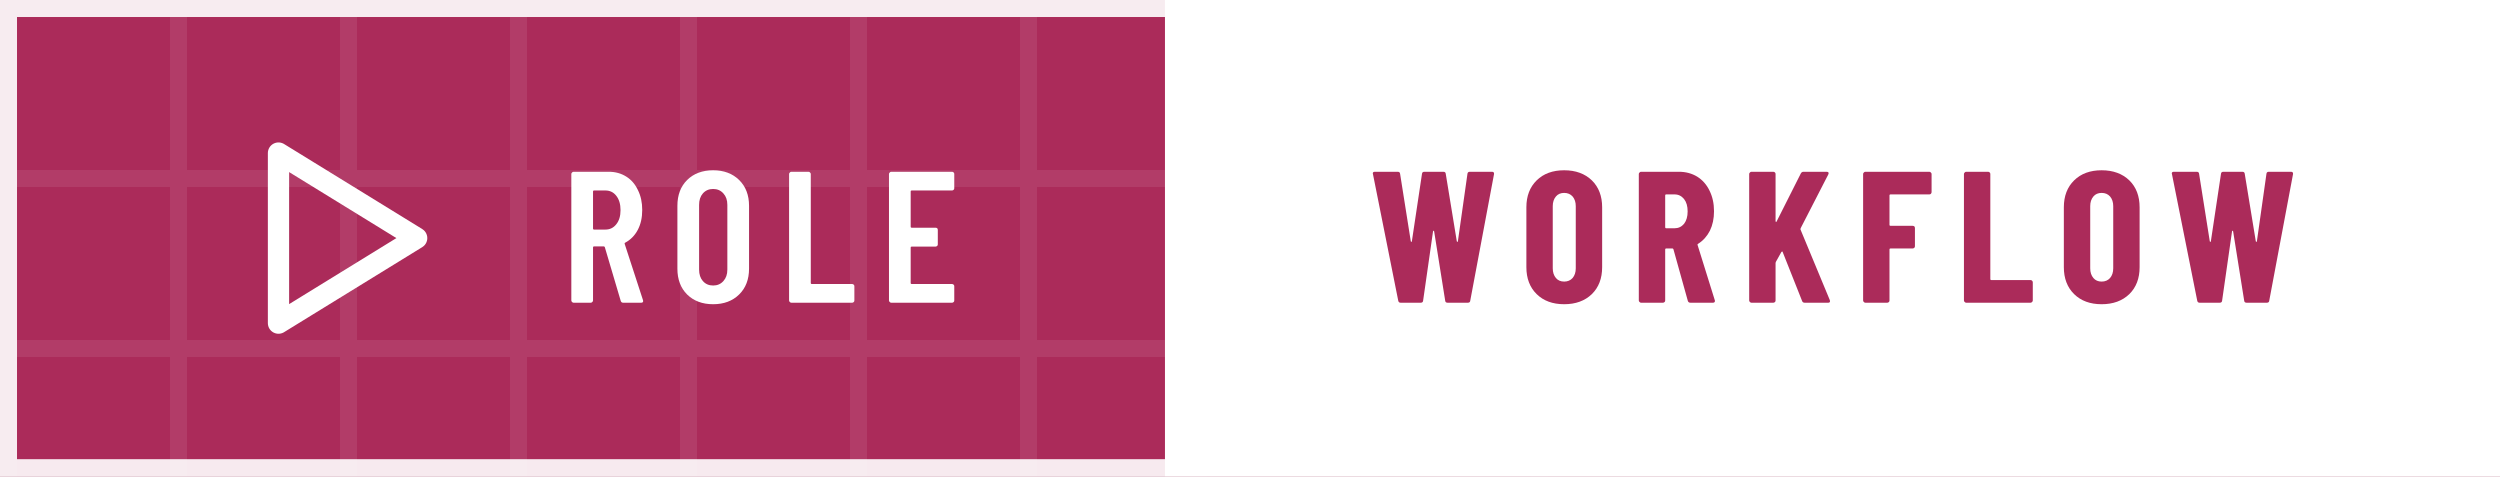
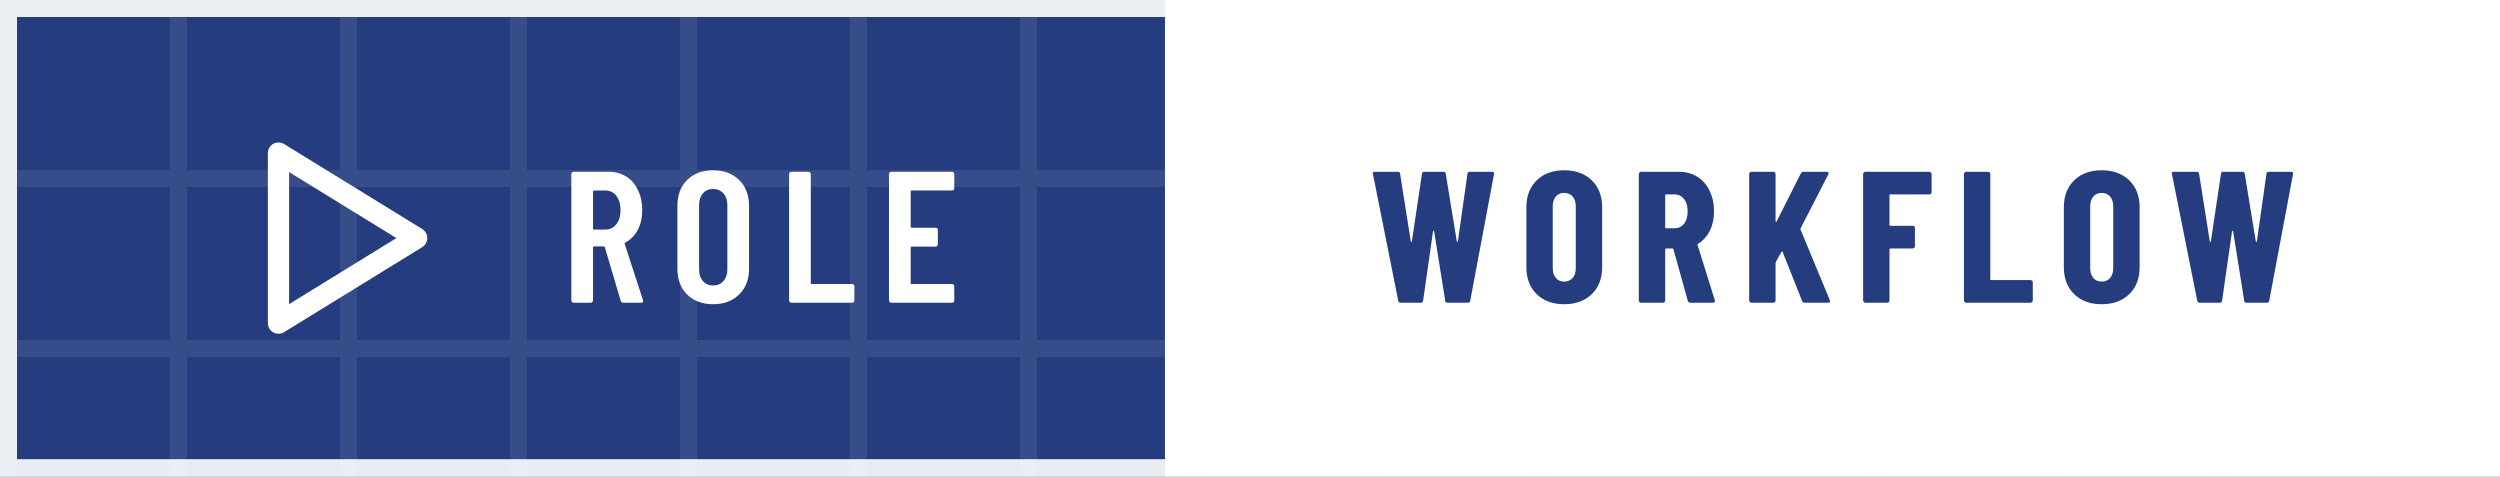
<svg xmlns="http://www.w3.org/2000/svg" width="147" height="28" viewBox="0 0 147 28" role="img" aria-label="Role: Workflow">
  <defs>
-     <pattern id="p67d646" width="10" height="10" patternUnits="userSpaceOnUse">
+     <pattern id="p897fd6" width="10" height="10" patternUnits="userSpaceOnUse">
      <path d="M10 .5H.5V10" fill="none" stroke="#FFFFFF" stroke-opacity=".085" />
    </pattern>
-     <path id="m69-67d646" d="M391 600H175Q170 600 170 595V406Q170 401 175 401H303Q308 401 312 398Q315 394 315 389V312Q315 307 312 304Q308 300 303 300H175Q170 300 170 295V105Q170 100 175 100H391Q396 100 400 96Q403 93 403 88V12Q403 7 400 4Q396 0 391 0H66Q61 0 58 4Q54 7 54 12V688Q54 693 58 696Q61 700 66 700H391Q396 700 400 696Q403 693 403 688V612Q403 607 400 604Q396 600 391 600Z" />
-     <path id="m76-67d646" d="M54 12V688Q54 693 58 696Q61 700 66 700H158Q163 700 166 696Q170 693 170 688V105Q170 100 175 100H391Q396 100 400 96Q403 93 403 88V12Q403 7 400 4Q396 0 391 0H66Q61 0 58 4Q54 7 54 12Z" />
-     <path id="m79-67d646" d="M42 182V518Q42 604 94 656Q147 708 233 708Q319 708 372 656Q425 604 425 518V182Q425 96 372 44Q319 -8 233 -8Q147 -8 94 44Q42 96 42 182ZM309 177V523Q309 561 288 584Q267 608 233 608Q199 608 178 584Q158 561 158 523V177Q158 139 178 116Q199 92 233 92Q267 92 288 116Q309 139 309 177Z" />
-     <path id="m82-67d646" d="M318 10 233 297Q231 301 228 301H175Q170 301 170 296V12Q170 7 166 4Q163 0 158 0H66Q61 0 58 4Q54 7 54 12V688Q54 693 58 696Q61 700 66 700H254Q307 700 348 674Q388 649 410 602Q433 556 433 496Q433 434 409 389Q385 344 342 321Q338 320 339 315L437 14Q438 12 438 9Q438 0 427 0H331Q321 0 318 10ZM170 595V396Q170 391 175 391H236Q272 391 294 419Q317 447 317 495Q317 543 294 572Q272 600 236 600H175Q170 600 170 595Z" />
-     <path id="n70-67d646" d="M398 579H190Q185 579 185 574V416Q185 411 190 411H309Q314 411 318 408Q321 404 321 399V302Q321 297 318 294Q314 290 309 290H190Q185 290 185 285V12Q185 7 182 4Q178 0 173 0H56Q51 0 48 4Q44 7 44 12V688Q44 693 48 696Q51 700 56 700H398Q403 700 406 696Q410 693 410 688V591Q410 586 406 582Q403 579 398 579Z" />
-     <path id="n75-67d646" d="M44 12V688Q44 693 48 696Q51 700 56 700H173Q178 700 182 696Q185 693 185 688V436Q185 432 188 432Q190 431 191 435L320 691Q325 700 334 700H458Q465 700 468 696Q470 693 467 686L319 398Q318 394 318 392L475 14Q476 12 476 8Q476 0 466 0H341Q330 0 327 9L223 271Q222 274 220 274Q218 273 216 271L187 219Q185 215 185 213V12Q185 7 182 4Q178 0 173 0H56Q51 0 48 4Q44 7 44 12Z" />
-     <path id="n76-67d646" d="M44 12V688Q44 693 48 696Q51 700 56 700H173Q178 700 182 696Q185 693 185 688V126Q185 121 190 121H400Q405 121 408 118Q412 114 412 109V12Q412 7 408 4Q405 0 400 0H56Q51 0 48 4Q44 7 44 12Z" />
-     <path id="n79-67d646" d="M34 190V510Q34 600 89 654Q144 708 236 708Q328 708 384 654Q439 600 439 510V190Q439 100 384 46Q328 -8 236 -8Q144 -8 89 46Q34 100 34 190ZM298 184V516Q298 548 281 568Q264 587 236 587Q208 587 192 568Q175 548 175 516V184Q175 152 192 132Q208 113 236 113Q264 113 281 132Q298 152 298 184Z" />
-     <path id="n82-67d646" d="M306 10 229 286Q227 290 224 290H190Q185 290 185 285V12Q185 7 182 4Q178 0 173 0H56Q51 0 48 4Q44 7 44 12V688Q44 693 48 696Q51 700 56 700H258Q313 700 356 674Q399 647 422 599Q446 551 446 489Q446 430 424 385Q401 340 361 315Q359 314 358 312Q357 311 358 309L450 14L451 10Q451 0 440 0H320Q309 0 306 10ZM185 574V403Q185 398 190 398H235Q266 398 286 422Q305 447 305 488Q305 530 286 554Q266 579 235 579H190Q185 579 185 574Z" />
-     <path id="n87-67d646" d="M156 11 21 687 20 691Q20 700 31 700H153Q165 700 166 689L223 329Q224 325 226 325Q228 325 229 329L283 689Q284 700 296 700H397Q409 700 410 689L469 329Q470 325 472 325Q474 325 475 329L526 689Q527 700 539 700H657Q670 700 668 687L541 11Q540 0 528 0H420Q408 0 407 11L348 381Q347 385 345 385Q343 385 342 381L289 11Q288 0 276 0H169Q158 0 156 11Z" />
+     <path id="m69-897fd6" d="M391 600H175Q170 600 170 595V406Q170 401 175 401H303Q308 401 312 398Q315 394 315 389V312Q315 307 312 304Q308 300 303 300H175Q170 300 170 295V105Q170 100 175 100H391Q396 100 400 96Q403 93 403 88V12Q403 7 400 4Q396 0 391 0H66Q61 0 58 4Q54 7 54 12V688Q54 693 58 696Q61 700 66 700H391Q396 700 400 696Q403 693 403 688V612Q403 607 400 604Q396 600 391 600Z" />
+     <path id="m76-897fd6" d="M54 12V688Q54 693 58 696Q61 700 66 700H158Q163 700 166 696Q170 693 170 688V105Q170 100 175 100H391Q396 100 400 96Q403 93 403 88V12Q403 7 400 4Q396 0 391 0H66Q61 0 58 4Q54 7 54 12Z" />
+     <path id="m79-897fd6" d="M42 182V518Q42 604 94 656Q147 708 233 708Q319 708 372 656Q425 604 425 518V182Q425 96 372 44Q319 -8 233 -8Q147 -8 94 44Q42 96 42 182ZM309 177V523Q309 561 288 584Q267 608 233 608Q199 608 178 584Q158 561 158 523V177Q158 139 178 116Q199 92 233 92Q267 92 288 116Q309 139 309 177Z" />
+     <path id="m82-897fd6" d="M318 10 233 297Q231 301 228 301H175Q170 301 170 296V12Q170 7 166 4Q163 0 158 0H66Q61 0 58 4Q54 7 54 12V688Q54 693 58 696Q61 700 66 700H254Q307 700 348 674Q388 649 410 602Q433 556 433 496Q433 434 409 389Q385 344 342 321Q338 320 339 315L437 14Q438 12 438 9Q438 0 427 0H331Q321 0 318 10ZM170 595V396Q170 391 175 391H236Q272 391 294 419Q317 447 317 495Q317 543 294 572Q272 600 236 600H175Q170 600 170 595Z" />
+     <path id="n70-897fd6" d="M398 579H190Q185 579 185 574V416Q185 411 190 411H309Q314 411 318 408Q321 404 321 399V302Q321 297 318 294Q314 290 309 290H190Q185 290 185 285V12Q185 7 182 4Q178 0 173 0H56Q51 0 48 4Q44 7 44 12V688Q44 693 48 696Q51 700 56 700H398Q403 700 406 696Q410 693 410 688V591Q410 586 406 582Q403 579 398 579Z" />
+     <path id="n75-897fd6" d="M44 12V688Q44 693 48 696Q51 700 56 700H173Q178 700 182 696Q185 693 185 688V436Q185 432 188 432Q190 431 191 435L320 691Q325 700 334 700H458Q465 700 468 696Q470 693 467 686L319 398Q318 394 318 392L475 14Q476 12 476 8Q476 0 466 0H341Q330 0 327 9L223 271Q222 274 220 274Q218 273 216 271L187 219Q185 215 185 213V12Q185 7 182 4Q178 0 173 0H56Q51 0 48 4Q44 7 44 12Z" />
+     <path id="n76-897fd6" d="M44 12V688Q44 693 48 696Q51 700 56 700H173Q178 700 182 696Q185 693 185 688V126Q185 121 190 121H400Q405 121 408 118Q412 114 412 109V12Q412 7 408 4Q405 0 400 0H56Q51 0 48 4Q44 7 44 12Z" />
+     <path id="n79-897fd6" d="M34 190V510Q34 600 89 654Q144 708 236 708Q328 708 384 654Q439 600 439 510V190Q439 100 384 46Q328 -8 236 -8Q144 -8 89 46Q34 100 34 190ZM298 184V516Q298 548 281 568Q264 587 236 587Q208 587 192 568Q175 548 175 516V184Q175 152 192 132Q208 113 236 113Q264 113 281 132Q298 152 298 184Z" />
+     <path id="n82-897fd6" d="M306 10 229 286Q227 290 224 290H190Q185 290 185 285V12Q185 7 182 4Q178 0 173 0H56Q51 0 48 4Q44 7 44 12V688Q44 693 48 696Q51 700 56 700H258Q313 700 356 674Q399 647 422 599Q446 551 446 489Q446 430 424 385Q401 340 361 315Q359 314 358 312Q357 311 358 309L450 14L451 10Q451 0 440 0H320Q309 0 306 10ZM185 574V403Q185 398 190 398H235Q266 398 286 422Q305 447 305 488Q305 530 286 554Q266 579 235 579H190Q185 579 185 574Z" />
+     <path id="n87-897fd6" d="M156 11 21 687 20 691Q20 700 31 700H153Q165 700 166 689L223 329Q224 325 226 325Q228 325 229 329L283 689Q284 700 296 700H397Q409 700 410 689L469 329Q470 325 472 325Q474 325 475 329L526 689Q527 700 539 700H657Q670 700 668 687L541 11Q540 0 528 0H420Q408 0 407 11L348 381Q347 385 345 385Q343 385 342 381L289 11Q288 0 276 0H169Q158 0 156 11Z" />
  </defs>
-   <rect width="147" height="28" fill="#AB2B5A" />
-   <rect width="147" height="28" fill="url(#p67d646)" />
+   <rect width="147" height="28" fill="#253D7E" />
+   <rect width="147" height="28" fill="url(#p897fd6)" />
  <path d="M68.5 0H147V28H68.5Z" fill="#FFFFFF" />
  <g transform="translate(12 6.5) scale(0.625)" fill="none" stroke="#FFFFFF" stroke-width="2" stroke-linecap="round" stroke-linejoin="round">
    <path d="M7 4l13 8-13 8z" />
  </g>
  <g transform="translate(33 17.8) scale(0.011 -0.011)" fill="#FFFFFF">
-     <use href="#m82-67d646" x="0" />
-     <use href="#m79-67d646" x="579" />
-     <use href="#m76-67d646" x="1164" />
-     <use href="#m69-67d646" x="1698" />
+     <use href="#m82-897fd6" x="0" />
+     <use href="#m79-897fd6" x="579" />
+     <use href="#m76-897fd6" x="1164" />
+     <use href="#m69-897fd6" x="1698" />
  </g>
-   <g transform="translate(80.5 17.8) scale(0.011 -0.011)" fill="#AB2B5A">
-     <use href="#n87-67d646" x="0" />
-     <use href="#n79-67d646" x="807" />
-     <use href="#n82-67d646" x="1398" />
-     <use href="#n75-67d646" x="1988" />
-     <use href="#n70-67d646" x="2597" />
-     <use href="#n76-67d646" x="3136" />
-     <use href="#n79-67d646" x="3680" />
-     <use href="#n87-67d646" x="4271" />
+   <g transform="translate(80.5 17.8) scale(0.011 -0.011)" fill="#253D7E">
+     <use href="#n87-897fd6" x="0" />
+     <use href="#n79-897fd6" x="807" />
+     <use href="#n82-897fd6" x="1398" />
+     <use href="#n75-897fd6" x="1988" />
+     <use href="#n70-897fd6" x="2597" />
+     <use href="#n76-897fd6" x="3136" />
+     <use href="#n79-897fd6" x="3680" />
+     <use href="#n87-897fd6" x="4271" />
  </g>
  <rect x=".5" y=".5" width="146" height="27" fill="none" stroke="#FFFFFF" stroke-opacity=".9" />
</svg>
